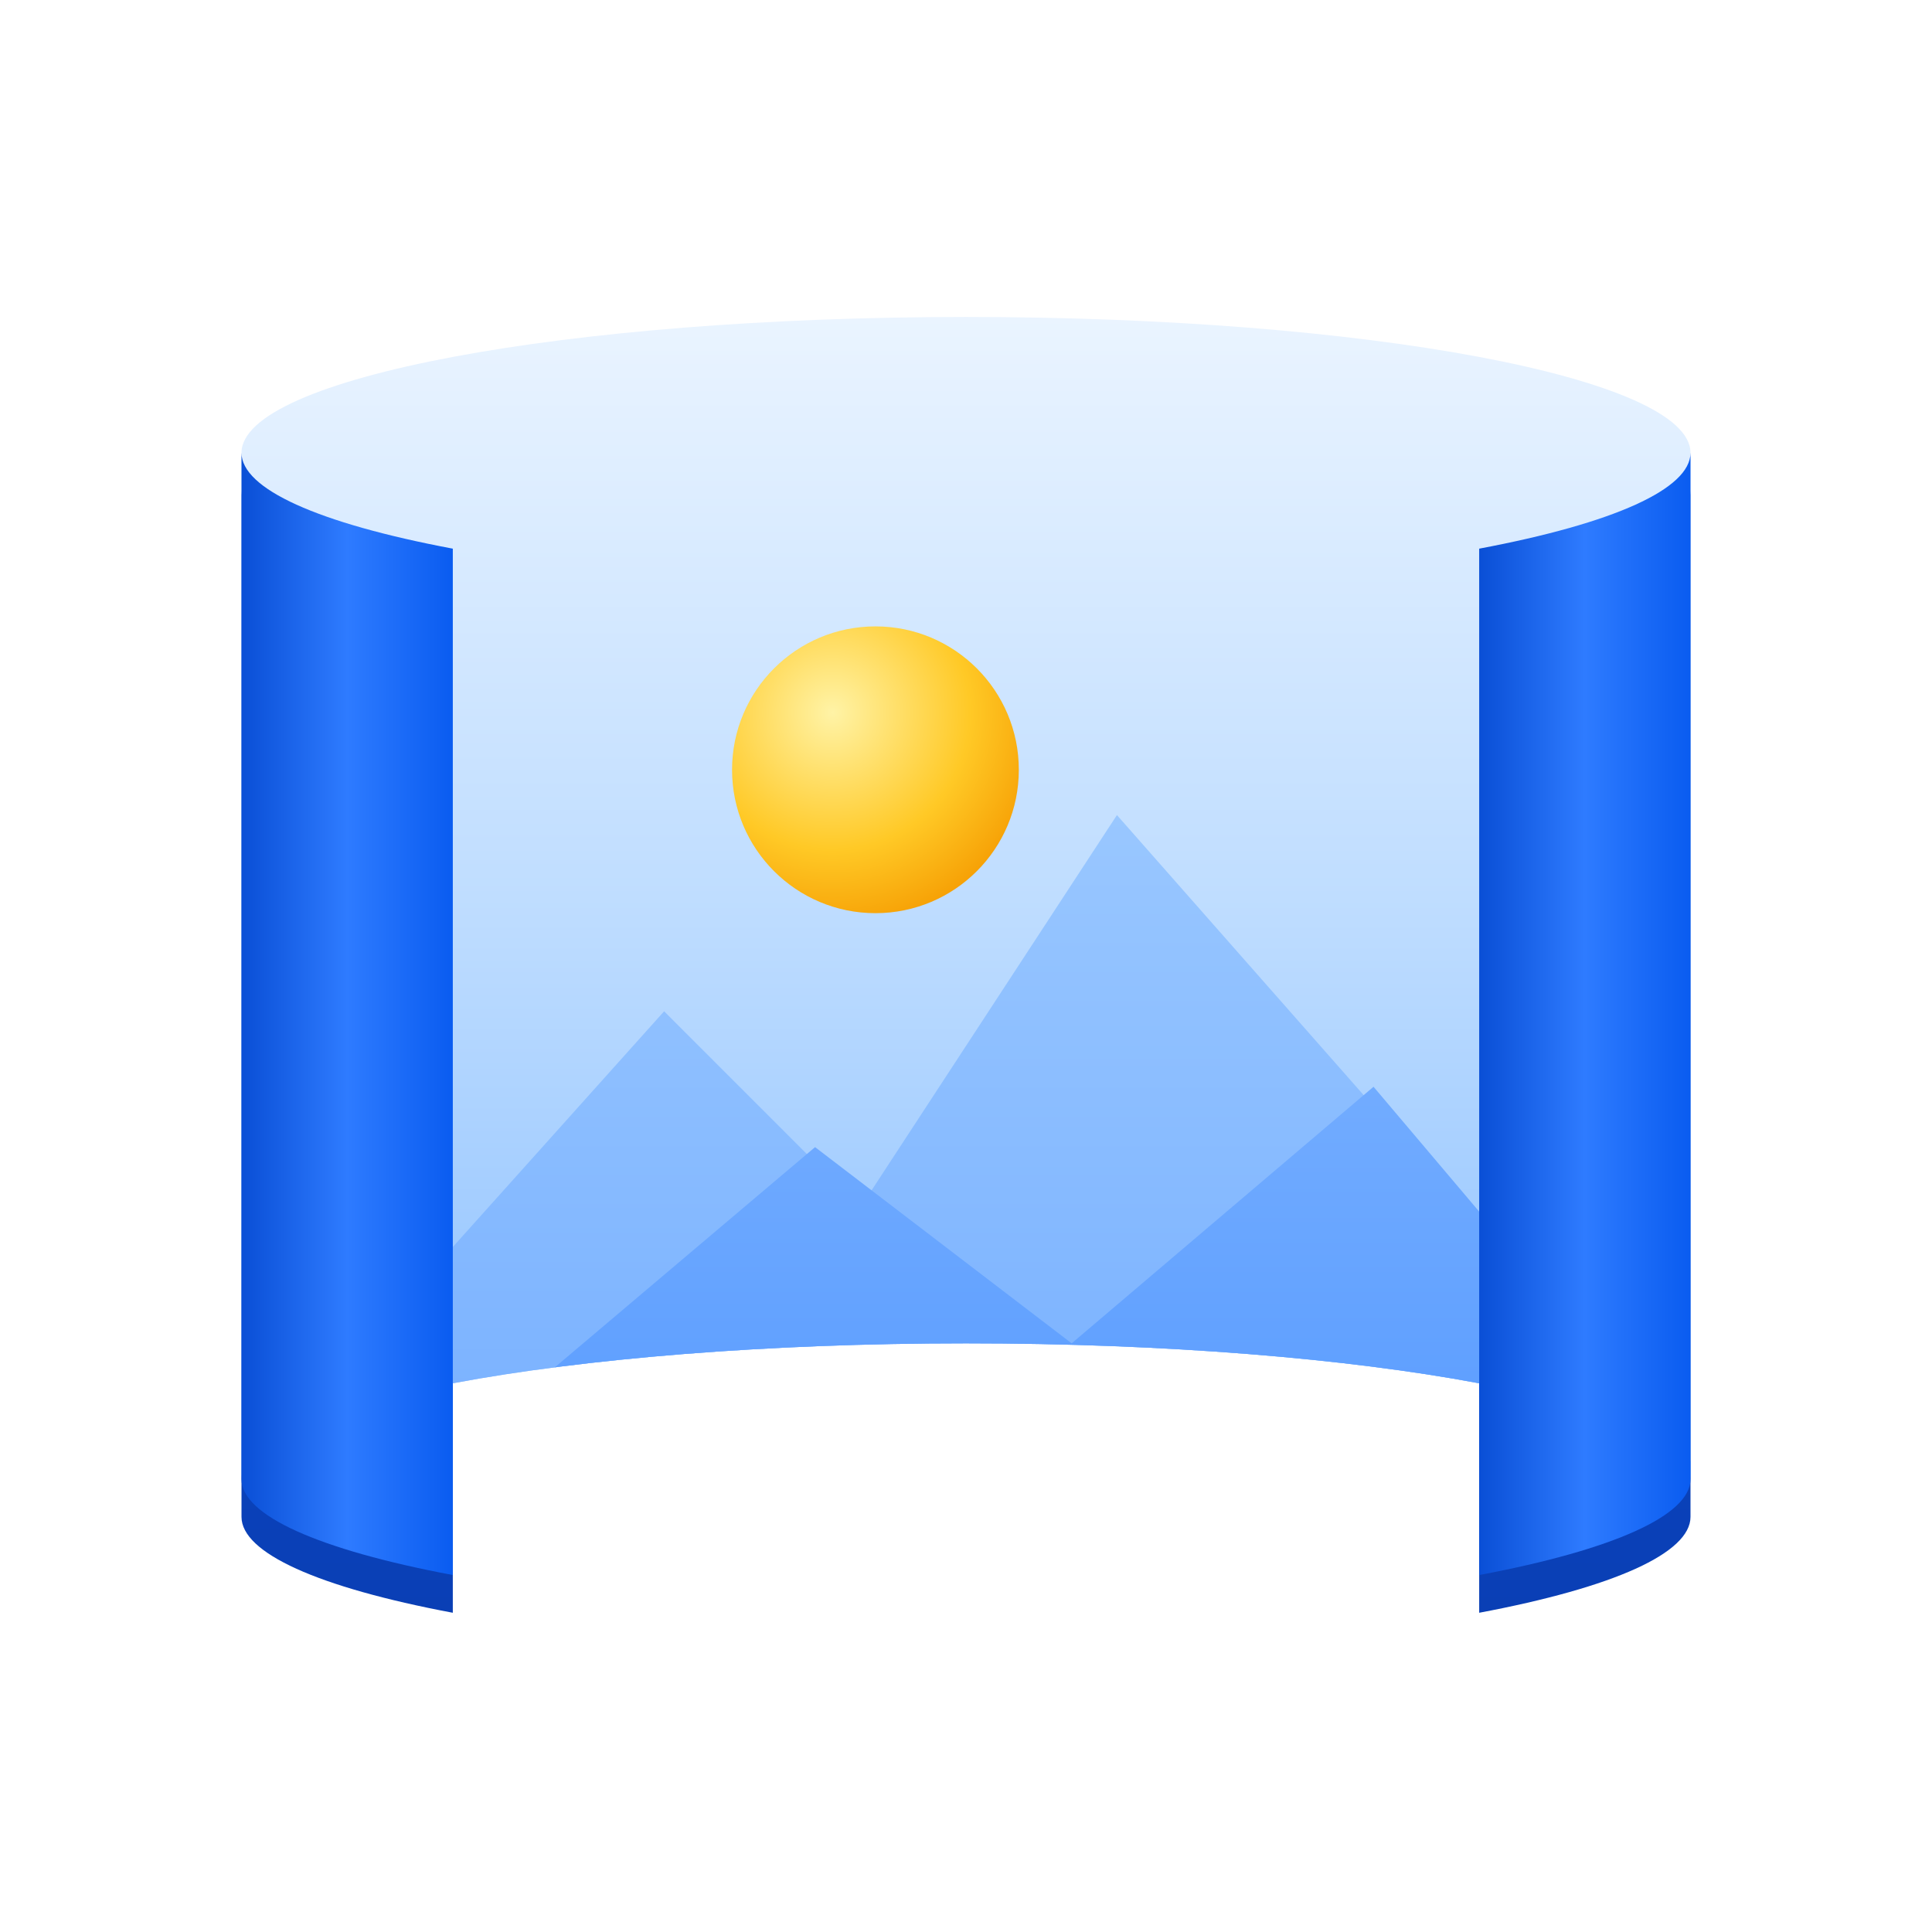
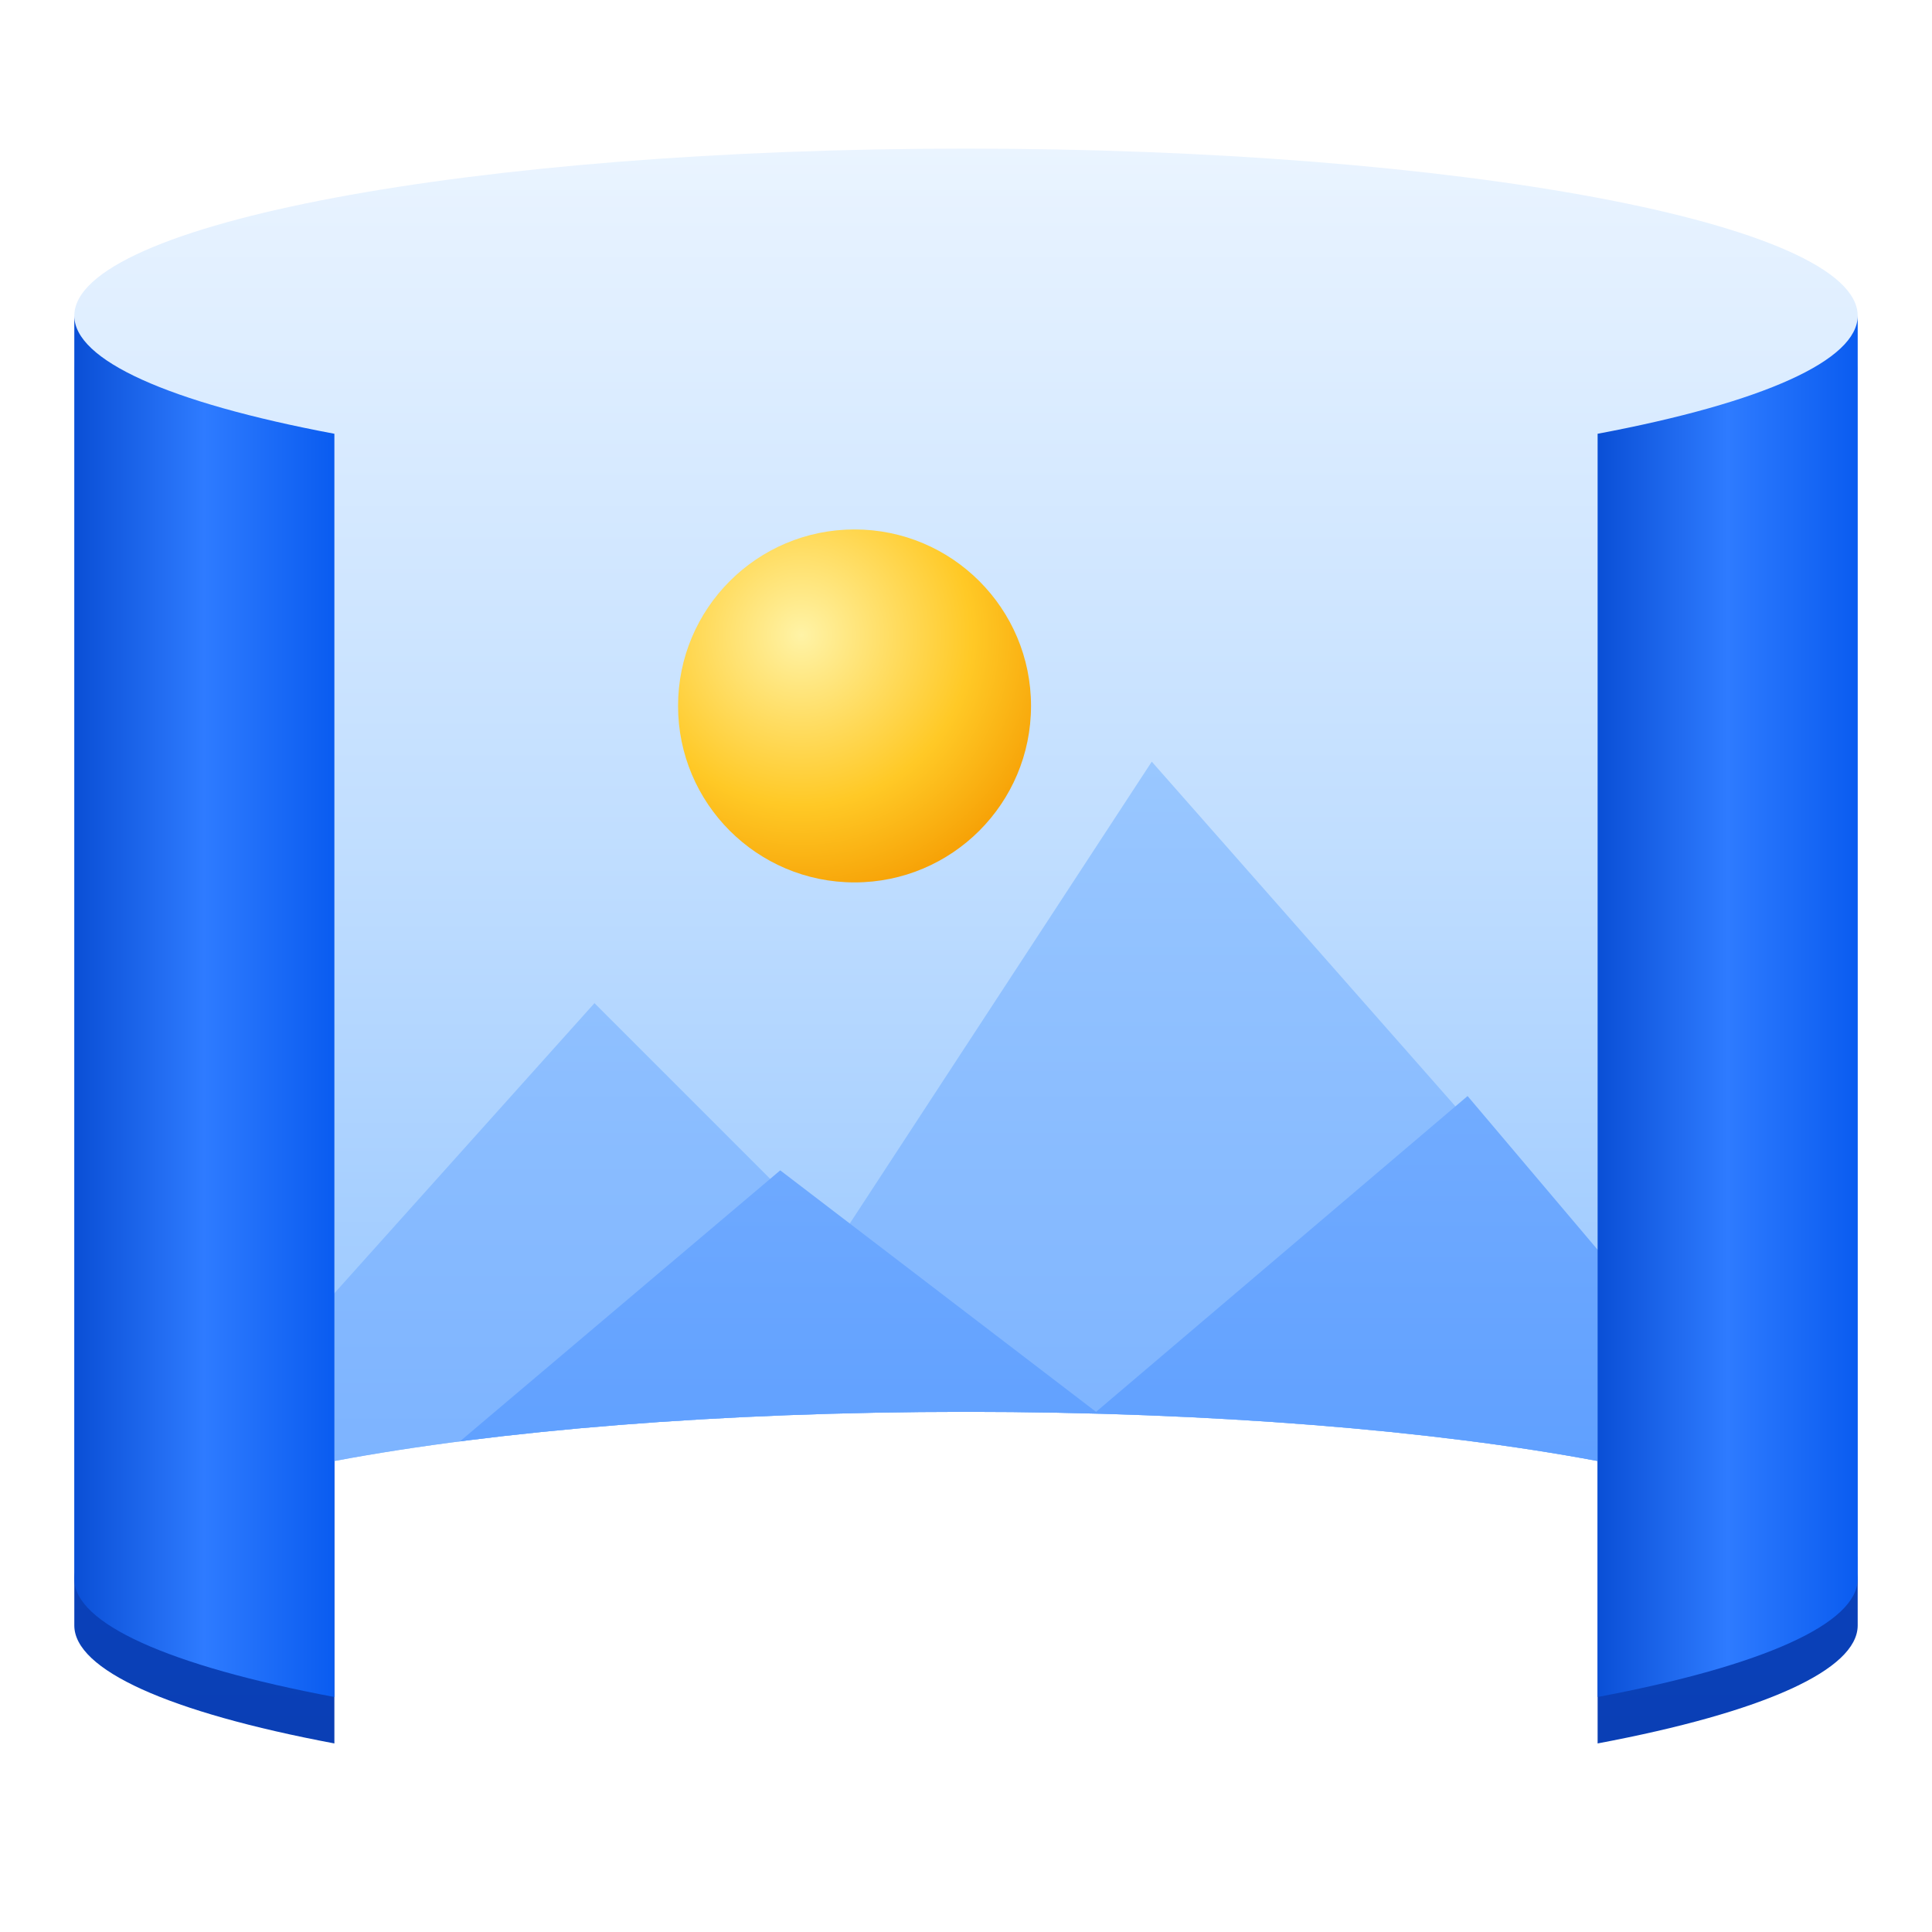
- <svg xmlns="http://www.w3.org/2000/svg" viewBox="0 0 256 256" fill="none">
+ <svg xmlns="http://www.w3.org/2000/svg" viewBox="24 26 208 208" fill="none">
  <defs>
    <linearGradient id="panel" x1="0" y1="0" x2="1" y2="0">
      <stop offset="0" stop-color="#0A4FD6" />
      <stop offset="0.5" stop-color="#2E7BFF" />
      <stop offset="1" stop-color="#0A5CF0" />
    </linearGradient>
    <linearGradient id="panelTebing" x1="0" y1="0" x2="0" y2="1">
      <stop offset="0" stop-color="#0A4FD6" />
      <stop offset="1" stop-color="#0A3FB5" />
    </linearGradient>
    <linearGradient id="langit" gradientUnits="userSpaceOnUse" x1="0" y1="42" x2="0" y2="196">
      <stop offset="0" stop-color="#EAF4FF" />
      <stop offset="0.5" stop-color="#BFDDFF" />
      <stop offset="1" stop-color="#8CC0FF" />
    </linearGradient>
    <linearGradient id="gunungBelakang" gradientUnits="userSpaceOnUse" x1="0" y1="100" x2="0" y2="196">
      <stop offset="0" stop-color="#9CC9FF" />
      <stop offset="1" stop-color="#78B0FF" />
    </linearGradient>
    <linearGradient id="gunungDepan" gradientUnits="userSpaceOnUse" x1="0" y1="130" x2="0" y2="196">
      <stop offset="0" stop-color="#78B0FF" />
      <stop offset="1" stop-color="#5A9CFF" />
    </linearGradient>
    <radialGradient id="matahari" cx="0.35" cy="0.3" r="0.8">
      <stop offset="0" stop-color="#FFF3A6" />
      <stop offset="0.6" stop-color="#FFC926" />
      <stop offset="1" stop-color="#F59A00" />
    </radialGradient>
    <clipPath id="dinding">
      <path d="M32 60 A96 18 0 0 0 224 60 L224 196 A96 18 0 0 0 32 196 Z" />
    </clipPath>
  </defs>
  <path d="M32 60 A96 18 0 0 0 60 72.7 L60 208.7 A96 18 0 0 1 32 196 Z" fill="url(#panelTebing)" transform="translate(0 5)" />
  <path d="M224 60 A96 18 0 0 1 196 72.7 L196 208.7 A96 18 0 0 0 224 196 Z" fill="url(#panelTebing)" transform="translate(0 5)" />
  <path d="M32 60 A96 18 0 0 1 224 60 L224 196 A96 18 0 0 0 32 196 Z" fill="url(#langit)" />
  <g clip-path="url(#dinding)">
    <circle cx="116" cy="102" r="19" fill="url(#matahari)" />
    <path d="M36 192 L88 134 L114 160 L148 108 L222 192 Z" fill="url(#gunungBelakang)" />
    <path d="M56 196 L108 152 L142 178 L182 144 L226 196 Z" fill="url(#gunungDepan)" />
  </g>
  <path d="M32 60 A96 18 0 0 0 60 72.7 L60 208.7 A96 18 0 0 1 32 196 Z" fill="url(#panel)" />
  <path d="M224 60 A96 18 0 0 1 196 72.7 L196 208.7 A96 18 0 0 0 224 196 Z" fill="url(#panel)" />
</svg>
